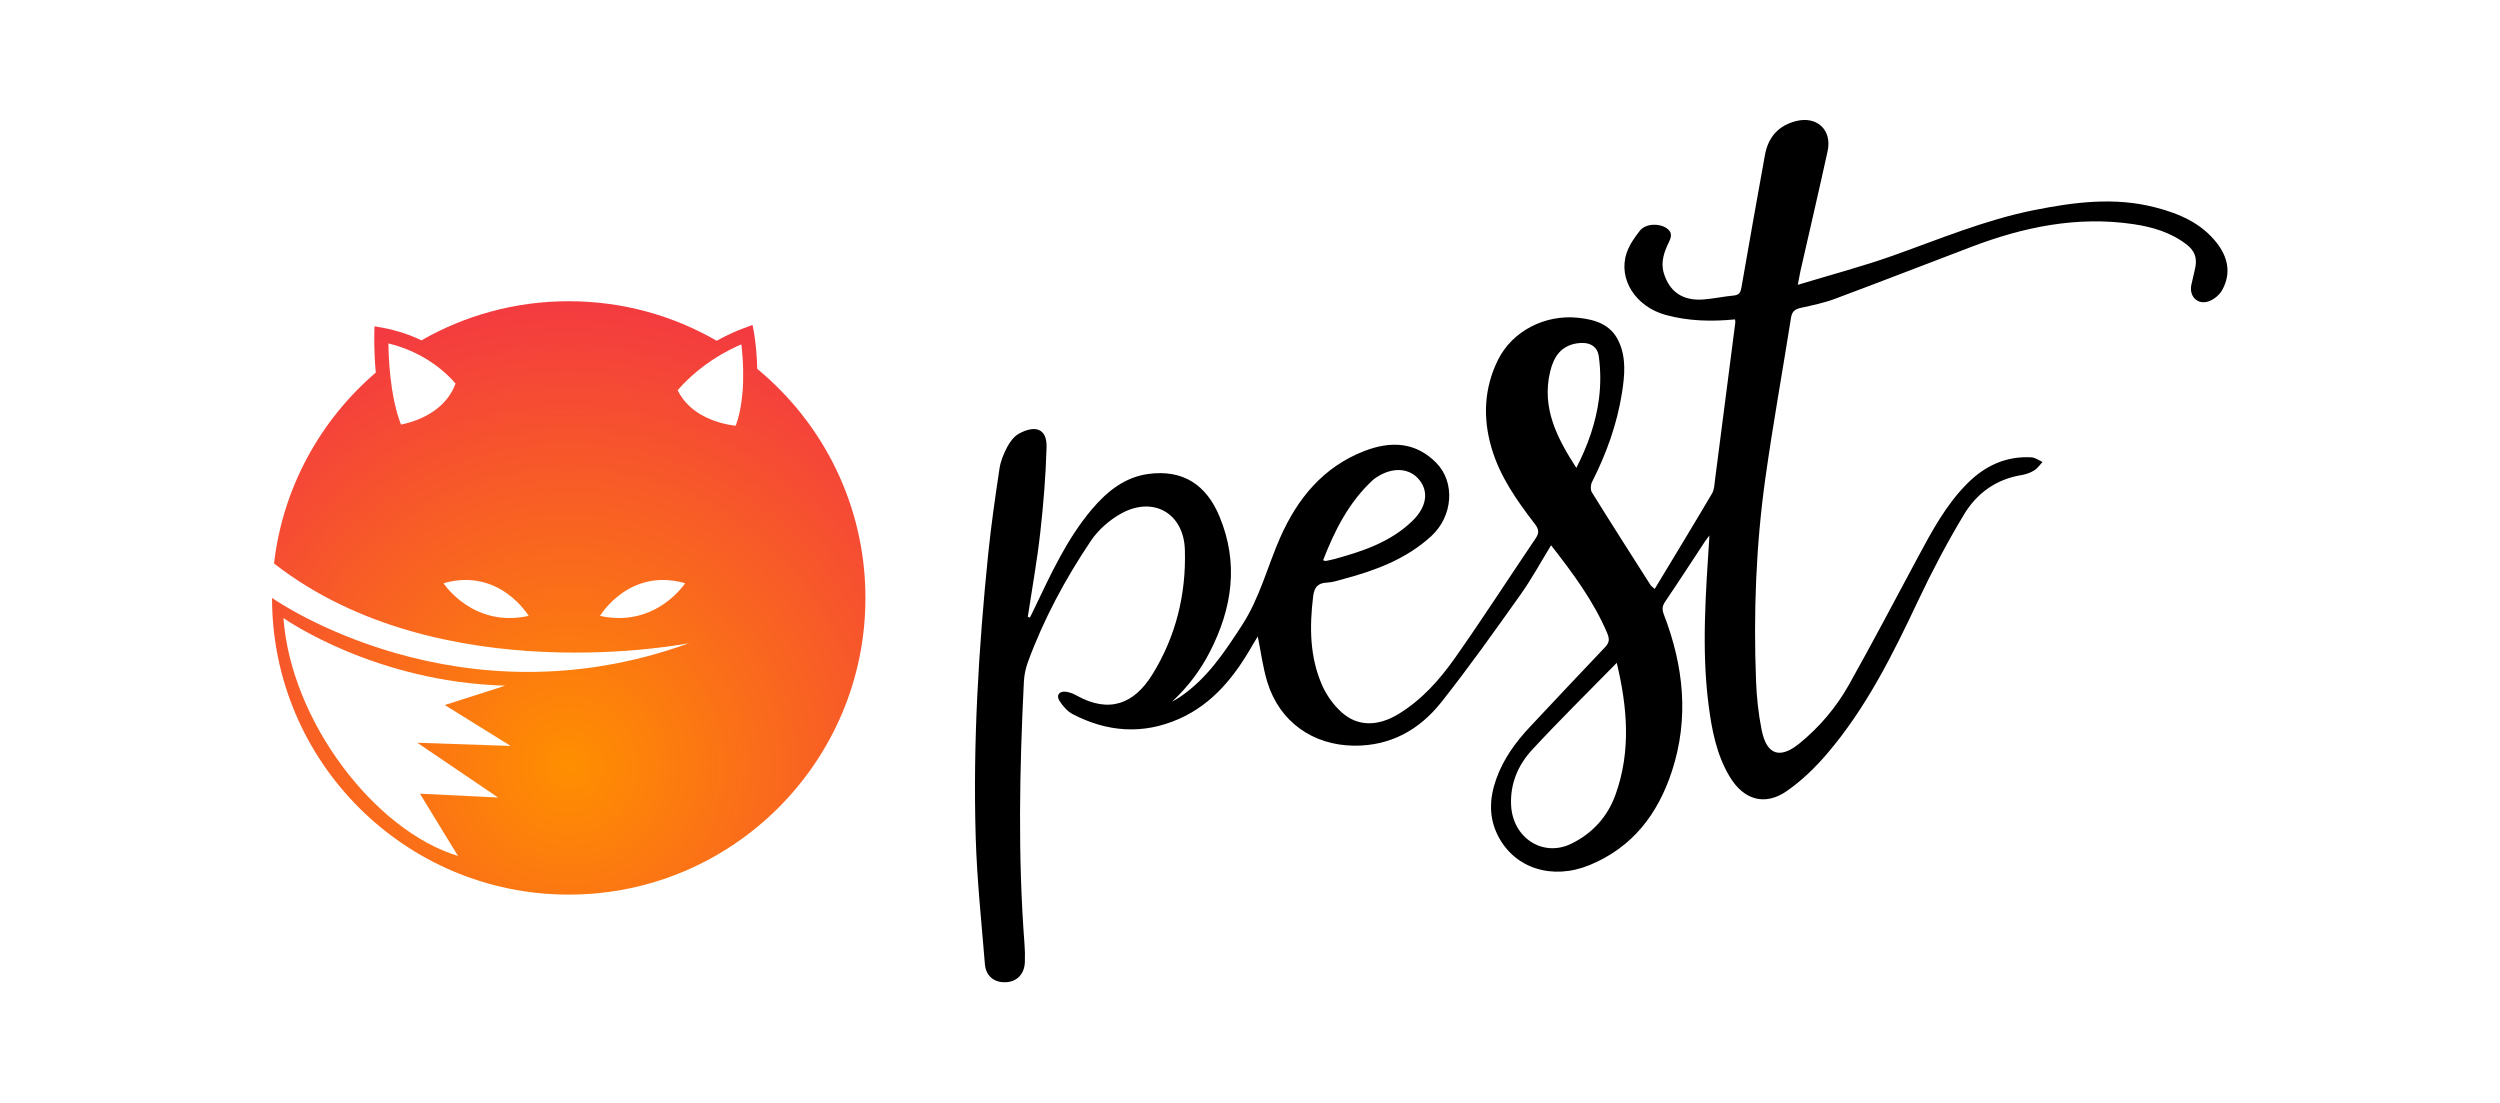
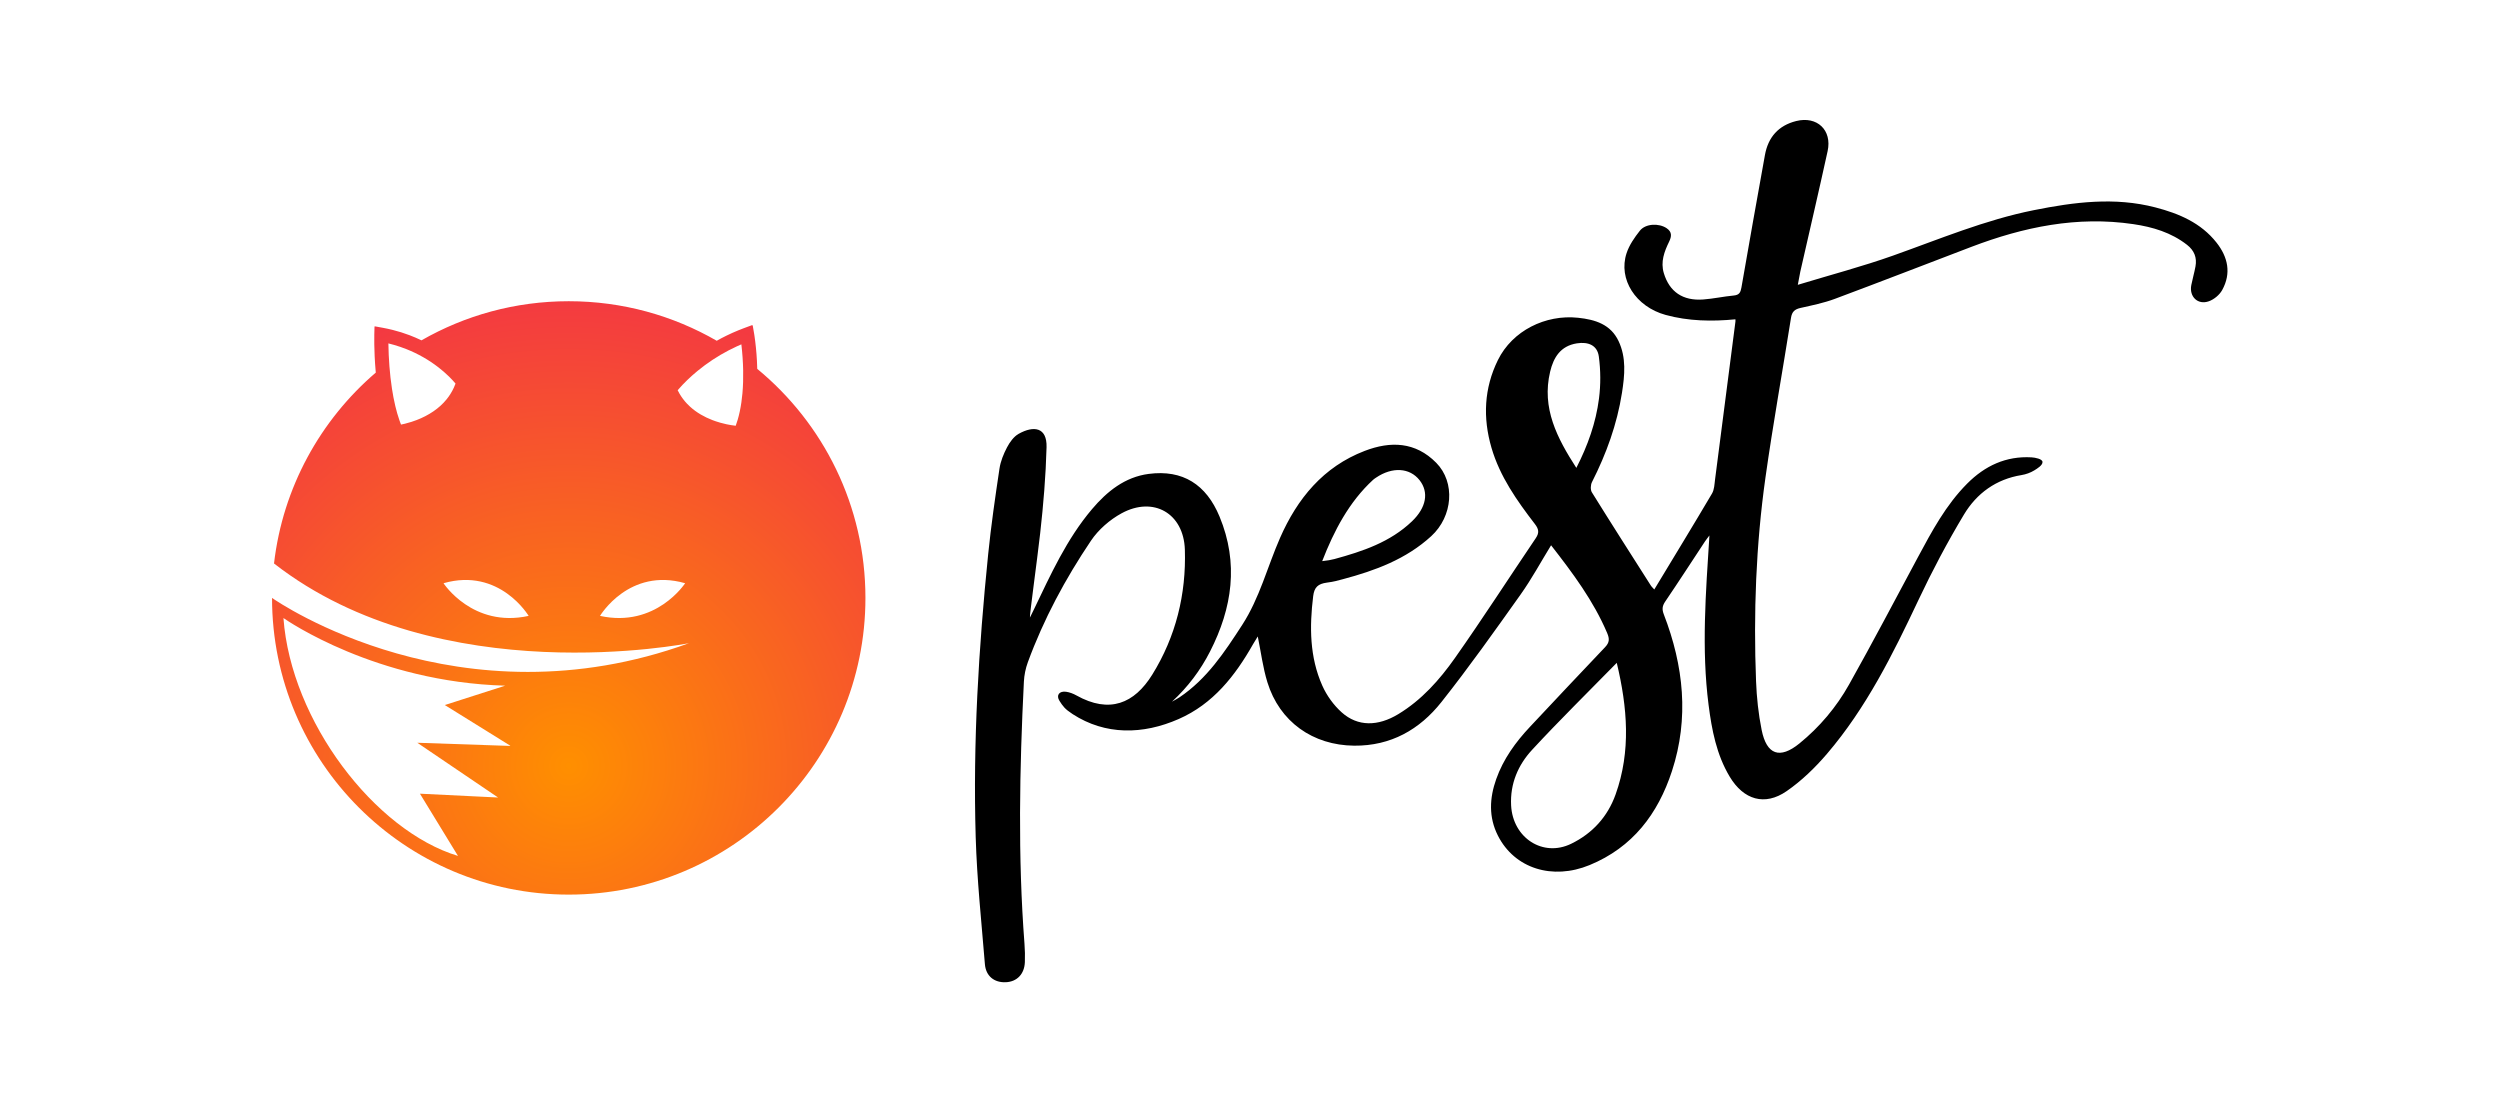
<svg xmlns="http://www.w3.org/2000/svg" width="100%" height="100%" viewBox="0 0 2606 1149" version="1.1" xml:space="preserve" style="fill-rule:evenodd;clip-rule:evenodd;stroke-linejoin:round;stroke-miterlimit:1.414;">
  <g transform="matrix(1.27823,0,0,1.27823,-206.964,-935.246)">
    <rect x="161.914" y="731.671" width="2038.38" height="898.863" style="fill:none;" />
    <g transform="matrix(0.789502,0,0,0.789502,-306.763,286.794)">
      <path d="M1028.99,915.044C1073.82,889.335 1125.76,874.633 1181.1,874.633C1236.76,874.633 1288.97,889.501 1333.98,915.48C1337.24,913.644 1340.56,911.899 1343.93,910.249C1348.04,908.232 1352.23,906.357 1356.47,904.629C1358.36,903.857 1360.27,903.119 1362.18,902.403L1370.48,899.338C1370.7,899.467 1370.92,899.596 1371.15,899.725C1371.63,902.552 1372.13,905.377 1372.61,908.206C1372.68,908.615 1372.74,909.025 1372.81,909.435C1373.47,913.727 1374,918.039 1374.43,922.359C1374.9,926.932 1375.25,931.516 1375.5,936.106C1375.65,938.905 1375.76,941.706 1375.82,944.509C1444.05,1000.74 1487.57,1085.88 1487.57,1181.1C1487.57,1350.25 1350.25,1487.57 1181.1,1487.57C1011.96,1487.57 874.633,1350.25 874.633,1181.1L874.772,1181.2C880.575,1185.25 1068.19,1314.16 1305.34,1227.85C1305.34,1227.85 1048.32,1279.35 876.68,1145.53C885.785,1066.91 924.694,997.315 981.803,948.357C981.759,947.882 981.716,947.406 981.674,946.93C981.217,941.761 980.872,936.582 980.629,931.398C980.437,927.304 980.308,923.207 980.248,919.109C980.201,915.894 980.192,912.677 980.256,909.462L980.262,909.218L980.477,900.874L980.843,900.577C983.632,901.086 986.422,901.596 989.211,902.105C992.55,902.721 995.869,903.435 999.163,904.258C1005.1,905.742 1010.95,907.569 1016.67,909.739C1020.85,911.326 1024.96,913.096 1028.99,915.044ZM1066.7,1447.61C980.711,1421.53 894.168,1308.37 886.413,1201.87L886.526,1201.95C890.082,1204.43 982.008,1267.99 1115.48,1271.76L1115.48,1271.76L1053.1,1291.75L1120.6,1333.68L1120.59,1333.82L1120.57,1333.98L1024.66,1330.71L1108.12,1387.27L1108.12,1387.27L1027.4,1383.32L1066.7,1447.61ZM1213.41,1199.67C1213.41,1199.67 1243.35,1149.32 1301.34,1165.92C1301.34,1165.92 1271.22,1212.36 1213.41,1199.67ZM1139.69,1199.67C1139.69,1199.67 1109.75,1149.32 1051.76,1165.92C1051.76,1165.92 1081.88,1212.36 1139.69,1199.67ZM1359.11,919.328C1357.62,919.968 1356.13,920.623 1354.65,921.301C1351.8,922.61 1348.98,923.993 1346.19,925.447C1334.83,931.378 1324.07,938.483 1314.16,946.618C1310.48,949.64 1306.92,952.804 1303.49,956.112C1300.1,959.39 1296.84,962.809 1293.78,966.399L1293.62,966.584C1294.21,967.769 1294.83,968.936 1295.5,970.079C1296.6,971.975 1297.81,973.806 1299.13,975.56C1300.39,977.249 1301.76,978.867 1303.21,980.404C1304.23,981.492 1305.3,982.54 1306.4,983.547C1309.81,986.662 1313.58,989.379 1317.57,991.714C1321.39,993.957 1325.42,995.85 1329.56,997.437C1330.71,997.878 1331.87,998.295 1333.04,998.689C1334.6,999.216 1336.18,999.703 1337.76,1000.15C1339.84,1000.74 1341.93,1001.25 1344.04,1001.71C1347.18,1002.38 1350.35,1002.91 1353.54,1003.28L1353.57,1003.29C1354.33,1001.23 1355.01,999.146 1355.63,997.043C1356.44,994.289 1357.13,991.503 1357.73,988.698C1359.07,982.462 1359.95,976.132 1360.52,969.781C1361.22,961.84 1361.42,953.857 1361.27,945.887C1361.09,937.068 1360.47,928.258 1359.45,919.496L1359.42,919.197C1359.32,919.241 1359.21,919.284 1359.11,919.328ZM994.822,918.325C994.931,926.198 995.282,934.068 995.891,941.919C996.49,949.636 997.335,957.337 998.508,964.988C999.427,970.984 1000.55,976.951 1001.95,982.853C1003.16,987.93 1004.57,992.962 1006.3,997.889C1006.77,999.256 1007.28,1000.61 1007.81,1001.96L1007.84,1002.06C1009.24,1001.79 1010.63,1001.48 1012.01,1001.14C1014.25,1000.59 1016.46,999.961 1018.65,999.259C1020.44,998.687 1022.21,998.065 1023.96,997.392C1030.08,995.041 1035.97,992.065 1041.37,988.356C1046.46,984.866 1051.1,980.716 1054.98,975.917C1056.36,974.214 1057.64,972.433 1058.81,970.583C1060.16,968.456 1061.37,966.239 1062.42,963.952C1063.05,962.571 1063.63,961.164 1064.16,959.738L1064.17,959.698C1063.21,958.543 1062.21,957.417 1061.19,956.312C1059.99,955.016 1058.76,953.75 1057.5,952.513C1054.02,949.102 1050.33,945.907 1046.48,942.925C1036.47,935.173 1025.35,928.871 1013.59,924.189C1009.45,922.541 1005.23,921.094 1000.96,919.848C998.989,919.275 997.01,918.749 995.021,918.256L994.821,918.208C994.821,918.247 994.822,918.286 994.822,918.325Z" style="fill:url(#_Radial1);" />
    </g>
    <g transform="matrix(4.92652,0,0,4.92652,805.883,740.181)">
-       <path d="M166.882,45.42C172.401,43.744 177.59,42.38 182.628,40.59C190.327,37.854 197.87,34.682 205.934,33.066C212.634,31.723 219.332,30.852 226.083,32.608C229.975,33.62 233.613,35.157 236.198,38.439C238.092,40.844 238.662,43.511 237.132,46.285C236.694,47.08 235.792,47.833 234.936,48.14C233.093,48.8 231.643,47.379 232.019,45.456C232.221,44.423 232.524,43.41 232.711,42.376C232.975,40.918 232.515,39.741 231.315,38.804C228.694,36.756 225.628,35.849 222.432,35.376C213.134,33.999 204.264,35.844 195.612,39.137C188.072,42.007 180.554,44.934 172.994,47.751C171.171,48.43 169.233,48.821 167.327,49.249C166.377,49.462 165.917,49.867 165.757,50.877C164.364,59.701 162.769,68.496 161.525,77.341C159.953,88.513 159.532,99.766 159.97,111.039C160.075,113.738 160.363,116.459 160.896,119.104C161.728,123.232 163.905,123.977 167.148,121.341C170.495,118.621 173.265,115.332 175.364,111.591C179.266,104.638 182.971,97.575 186.743,90.55C189.073,86.211 191.391,81.871 194.916,78.329C197.862,75.369 201.352,73.736 205.578,73.98C206.194,74.016 206.786,74.481 207.389,74.747C206.937,75.223 206.556,75.814 206.015,76.144C205.387,76.527 204.639,76.796 203.91,76.914C199.698,77.596 196.496,79.94 194.39,83.443C191.633,88.029 189.12,92.787 186.836,97.628C182.607,106.594 178.212,115.45 171.726,123.038C169.758,125.341 167.509,127.525 165.026,129.238C161.404,131.738 157.91,130.669 155.619,126.857C153.42,123.197 152.644,119.1 152.112,114.96C150.921,105.678 151.651,96.396 152.252,86.909C151.936,87.333 151.704,87.615 151.504,87.918C149.321,91.226 147.171,94.557 144.944,97.835C144.438,98.58 144.377,99.13 144.708,99.99C147.98,108.48 148.922,117.141 146.046,125.924C143.729,132.998 139.546,138.537 132.423,141.469C126.257,144.008 119.992,142.038 117.239,136.597C115.691,133.539 115.841,130.395 116.958,127.242C118.137,123.912 120.163,121.123 122.555,118.577C126.686,114.181 130.807,109.775 134.971,105.411C135.705,104.642 135.743,104.047 135.323,103.059C133.056,97.729 129.643,93.154 126.041,88.533C124.345,91.295 122.835,94.095 121.005,96.669C116.729,102.682 112.462,108.714 107.882,114.494C104.279,119.042 99.512,121.761 93.452,121.707C86.607,121.646 81.098,117.753 79.081,111.209C78.334,108.786 78.02,106.229 77.487,103.626C77.269,103.983 76.975,104.437 76.709,104.906C73.733,110.157 70.099,114.791 64.4,117.295C58.451,119.909 52.553,119.458 46.851,116.487C45.974,116.03 45.221,115.152 44.672,114.301C44.062,113.355 44.64,112.618 45.772,112.784C46.352,112.869 46.942,113.095 47.457,113.383C52.948,116.459 57.055,114.731 60.024,109.945C63.929,103.651 65.653,96.634 65.42,89.256C65.23,83.246 60.223,80.37 54.953,83.236C52.999,84.298 51.112,85.942 49.875,87.779C45.638,94.072 42.048,100.749 39.426,107.898C39.053,108.916 38.826,110.033 38.772,111.117C38.052,125.586 37.765,140.056 38.872,154.522C38.949,155.522 38.973,156.533 38.935,157.535C38.861,159.515 37.624,160.788 35.776,160.865C33.867,160.945 32.479,159.857 32.318,157.873C31.748,150.866 31.003,143.859 30.795,136.839C30.331,121.192 31.279,105.584 32.86,90.019C33.341,85.28 34.026,80.558 34.732,75.846C34.914,74.631 35.408,73.418 35.984,72.323C36.435,71.467 37.094,70.543 37.906,70.087C40.41,68.684 42.612,68.993 42.525,72.291C42.399,77.045 42.002,81.804 41.471,86.533C40.95,91.164 40.117,95.76 39.42,100.372C39.538,100.414 39.656,100.456 39.774,100.498C39.991,100.057 40.21,99.618 40.423,99.175C43.204,93.385 45.85,87.511 50.05,82.552C52.537,79.615 55.495,77.236 59.429,76.72C65.065,75.981 68.954,78.465 71.158,83.779C74.361,91.501 73.274,98.903 69.586,106.121C67.993,109.239 65.92,111.995 63.283,114.428C63.7,114.187 64.133,113.97 64.532,113.702C69.076,110.65 71.993,106.221 74.905,101.727C77.813,97.241 79.074,92.1 81.181,87.302C84.031,80.812 88.334,75.54 95.187,72.911C99.466,71.269 103.578,71.383 107.033,74.885C110.218,78.113 109.799,83.733 106.201,87.027C102.035,90.841 96.932,92.721 91.605,94.141C90.733,94.373 89.849,94.678 88.962,94.711C87.431,94.768 86.839,95.495 86.659,96.965C86.039,102.024 86.066,107.036 88.169,111.765C88.9,113.408 90.055,115.009 91.395,116.205C94.045,118.569 97.38,118.528 100.751,116.485C104.616,114.144 107.574,110.816 110.119,107.205C114.714,100.684 119.033,93.97 123.505,87.362C124.117,86.458 124.005,85.854 123.357,85.011C120.384,81.142 117.566,77.16 116.175,72.393C114.728,67.433 114.941,62.536 117.239,57.874C119.632,53.02 125.099,50.299 130.515,50.874C133.373,51.177 135.888,51.967 137.202,54.714C138.514,57.458 138.232,60.399 137.776,63.3C136.959,68.503 135.191,73.386 132.812,78.071C132.577,78.534 132.537,79.355 132.794,79.77C135.996,84.927 139.269,90.04 142.528,95.16C142.605,95.281 142.743,95.362 143.19,95.768C146.399,90.448 149.578,85.231 152.68,79.969C153.062,79.321 153.081,78.436 153.183,77.649C154.313,68.984 155.427,60.316 156.539,51.648C156.557,51.511 156.508,51.366 156.481,51.144C152.597,51.523 148.765,51.438 144.995,50.401C140.064,49.045 137.11,44.508 138.54,40.174C138.982,38.835 139.851,37.583 140.74,36.461C141.685,35.268 143.897,35.186 145.175,36.054C146.077,36.667 146.007,37.4 145.581,38.275C144.781,39.918 144.14,41.617 144.702,43.484C145.633,46.578 147.847,48.094 151.213,47.848C152.912,47.724 154.591,47.348 156.289,47.189C157.186,47.105 157.408,46.682 157.549,45.869C158.816,38.55 160.122,31.238 161.442,23.929C161.974,20.981 163.678,19.045 166.616,18.309C170.065,17.445 172.58,19.806 171.818,23.286C170.36,29.95 168.805,36.593 167.294,43.246C167.18,43.769 167.095,44.304 166.882,45.42ZM136.913,107.995C132.112,112.901 127.383,117.539 122.894,122.399C120.575,124.909 119.243,128.005 119.424,131.589C119.696,136.972 124.686,140.217 129.358,137.949C132.896,136.232 135.405,133.46 136.722,129.776C139.282,122.616 138.68,115.386 136.913,107.995ZM88.301,91.014C88.623,91.113 88.673,91.147 88.714,91.138C89.203,91.035 89.696,90.945 90.177,90.814C94.851,89.537 99.412,88.02 103.022,84.563C105.393,82.292 105.844,79.755 104.268,77.756C102.636,75.687 99.754,75.518 97.071,77.336C96.905,77.449 96.732,77.558 96.585,77.693C92.599,81.352 90.245,86.008 88.301,91.014ZM130.221,75.724C132.121,72.019 133.46,68.24 133.971,64.254C134.265,61.962 134.255,59.57 133.943,57.282C133.691,55.426 132.197,54.81 130.309,55.109C127.604,55.538 126.445,57.441 125.885,59.793C124.445,65.833 127.045,70.802 130.221,75.724Z" style="fill-rule:nonzero;" />
+       <path d="M166.882,45.42C172.401,43.744 177.59,42.38 182.628,40.59C190.327,37.854 197.87,34.682 205.934,33.066C212.634,31.723 219.332,30.852 226.083,32.608C229.975,33.62 233.613,35.157 236.198,38.439C238.092,40.844 238.662,43.511 237.132,46.285C236.694,47.08 235.792,47.833 234.936,48.14C233.093,48.8 231.643,47.379 232.019,45.456C232.221,44.423 232.524,43.41 232.711,42.376C232.975,40.918 232.515,39.741 231.315,38.804C228.694,36.756 225.628,35.849 222.432,35.376C213.134,33.999 204.264,35.844 195.612,39.137C188.072,42.007 180.554,44.934 172.994,47.751C171.171,48.43 169.233,48.821 167.327,49.249C166.377,49.462 165.917,49.867 165.757,50.877C164.364,59.701 162.769,68.496 161.525,77.341C159.953,88.513 159.532,99.766 159.97,111.039C160.075,113.738 160.363,116.459 160.896,119.104C161.728,123.232 163.905,123.977 167.148,121.341C170.495,118.621 173.265,115.332 175.364,111.591C179.266,104.638 182.971,97.575 186.743,90.55C189.073,86.211 191.391,81.871 194.916,78.329C197.862,75.369 201.352,73.736 205.578,73.98C206.194,74.016 207.373,74.247 207.389,74.747C207.407,75.29 206.556,75.814 206.015,76.144C205.387,76.527 204.639,76.796 203.91,76.914C199.698,77.596 196.496,79.94 194.39,83.443C191.633,88.029 189.12,92.787 186.836,97.628C182.607,106.594 178.212,115.45 171.726,123.038C169.758,125.341 167.509,127.525 165.026,129.238C161.404,131.738 157.91,130.669 155.619,126.857C153.42,123.197 152.644,119.1 152.112,114.96C150.921,105.678 151.651,96.396 152.252,86.909C151.936,87.333 151.704,87.615 151.504,87.918C149.321,91.226 147.171,94.557 144.944,97.835C144.438,98.58 144.377,99.13 144.708,99.99C147.98,108.48 148.922,117.141 146.046,125.924C143.729,132.998 139.546,138.537 132.423,141.469C126.257,144.008 119.992,142.038 117.239,136.597C115.691,133.539 115.841,130.395 116.958,127.242C118.137,123.912 120.163,121.123 122.555,118.577C126.686,114.181 130.807,109.775 134.971,105.411C135.705,104.642 135.743,104.047 135.323,103.059C133.056,97.729 129.643,93.154 126.041,88.533C124.345,91.295 122.835,94.095 121.005,96.669C116.729,102.682 112.462,108.714 107.882,114.494C104.279,119.042 99.512,121.761 93.452,121.707C86.607,121.646 81.098,117.753 79.081,111.209C78.334,108.786 78.02,106.229 77.487,103.626C77.269,103.983 76.975,104.437 76.709,104.906C73.733,110.157 70.099,114.791 64.4,117.295C58.451,119.909 52.246,119.985 46.851,116.487C45.53,115.63 45.221,115.152 44.672,114.301C44.062,113.355 44.64,112.618 45.772,112.784C46.352,112.869 46.942,113.095 47.457,113.383C52.948,116.459 57.055,114.731 60.024,109.945C63.929,103.651 65.653,96.634 65.42,89.256C65.23,83.246 60.223,80.37 54.953,83.236C52.999,84.298 51.112,85.942 49.875,87.779C45.638,94.072 42.048,100.749 39.426,107.898C39.053,108.916 38.826,110.033 38.772,111.117C38.052,125.586 37.765,140.056 38.872,154.522C38.949,155.522 38.973,156.533 38.935,157.535C38.861,159.515 37.624,160.788 35.776,160.865C33.867,160.945 32.479,159.857 32.318,157.873C31.748,150.866 31.003,143.859 30.795,136.839C30.331,121.192 31.279,105.584 32.86,90.019C33.341,85.28 34.026,80.558 34.732,75.846C34.914,74.631 35.408,73.418 35.984,72.323C36.435,71.467 37.094,70.543 37.906,70.087C40.41,68.684 42.612,68.993 42.525,72.291C42.399,77.045 42.002,81.804 41.471,86.533C40.95,91.164 39.656,100.456 39.774,100.498C39.991,100.057 40.21,99.618 40.423,99.175C43.204,93.385 45.85,87.511 50.05,82.552C52.537,79.615 55.495,77.236 59.429,76.72C65.065,75.981 68.954,78.465 71.158,83.779C74.361,91.501 73.274,98.903 69.586,106.121C67.993,109.239 65.92,111.995 63.283,114.428C63.7,114.187 64.133,113.97 64.532,113.702C69.076,110.65 71.993,106.221 74.905,101.727C77.813,97.241 79.074,92.1 81.181,87.302C84.031,80.812 88.334,75.54 95.187,72.911C99.466,71.269 103.578,71.383 107.033,74.885C110.218,78.113 109.799,83.733 106.201,87.027C102.035,90.841 96.932,92.721 91.605,94.141C90.733,94.373 90.14,94.561 88.962,94.711C87.442,94.905 86.839,95.495 86.659,96.965C86.039,102.024 86.066,107.036 88.169,111.765C88.9,113.408 90.055,115.009 91.395,116.205C94.045,118.569 97.38,118.528 100.751,116.485C104.616,114.144 107.574,110.816 110.119,107.205C114.714,100.684 119.033,93.97 123.505,87.362C124.117,86.458 124.005,85.854 123.357,85.011C120.384,81.142 117.566,77.16 116.175,72.393C114.728,67.433 114.941,62.536 117.239,57.874C119.632,53.02 125.099,50.299 130.515,50.874C133.373,51.177 135.888,51.967 137.202,54.714C138.514,57.458 138.232,60.399 137.776,63.3C136.959,68.503 135.191,73.386 132.812,78.071C132.577,78.534 132.537,79.355 132.794,79.77C135.996,84.927 139.269,90.04 142.528,95.16C142.605,95.281 142.703,95.426 143.125,95.85C146.334,90.53 149.578,85.231 152.68,79.969C153.062,79.321 153.081,78.436 153.183,77.649C154.313,68.984 155.427,60.316 156.539,51.648C156.557,51.511 156.582,51.352 156.555,51.13C152.671,51.509 148.765,51.438 144.995,50.401C140.064,49.045 137.11,44.508 138.54,40.174C138.982,38.835 139.851,37.583 140.74,36.461C141.685,35.268 143.897,35.186 145.175,36.054C146.077,36.667 146.007,37.4 145.581,38.275C144.781,39.918 144.14,41.617 144.702,43.484C145.633,46.578 147.847,48.094 151.213,47.848C152.912,47.724 154.591,47.348 156.289,47.189C157.186,47.105 157.408,46.682 157.549,45.869C158.816,38.55 160.122,31.238 161.442,23.929C161.974,20.981 163.678,19.045 166.616,18.309C170.065,17.445 172.58,19.806 171.818,23.286C170.36,29.95 168.805,36.593 167.294,43.246C167.18,43.769 167.095,44.304 166.882,45.42ZM136.913,107.995C132.112,112.901 127.383,117.539 122.894,122.399C120.575,124.909 119.243,128.005 119.424,131.589C119.696,136.972 124.686,140.217 129.358,137.949C132.896,136.232 135.405,133.46 136.722,129.776C139.282,122.616 138.68,115.386 136.913,107.995ZM88.153,91.16C88.964,91.078 89.696,90.945 90.177,90.814C94.851,89.537 99.412,88.02 103.022,84.563C105.393,82.292 105.844,79.755 104.268,77.756C102.636,75.687 99.754,75.518 97.071,77.336C96.905,77.449 96.732,77.558 96.585,77.693C92.599,81.352 90.097,86.154 88.153,91.16ZM130.221,75.724C132.121,72.019 133.46,68.24 133.971,64.254C134.265,61.962 134.255,59.57 133.943,57.282C133.691,55.426 132.197,54.81 130.309,55.109C127.604,55.538 126.445,57.441 125.885,59.793C124.445,65.833 127.045,70.802 130.221,75.724Z" style="fill-rule:nonzero;" />
    </g>
  </g>
  <defs>
    <radialGradient id="_Radial1" cx="0" cy="0" r="1" gradientUnits="userSpaceOnUse" gradientTransform="matrix(-2.34668e-13,-612.939,612.939,-2.34668e-13,1181.1,1353.89)">
      <stop offset="0" style="stop-color:rgb(255,143,0);stop-opacity:1" />
      <stop offset="1" style="stop-color:rgb(240,35,82);stop-opacity:1" />
    </radialGradient>
  </defs>
</svg>
